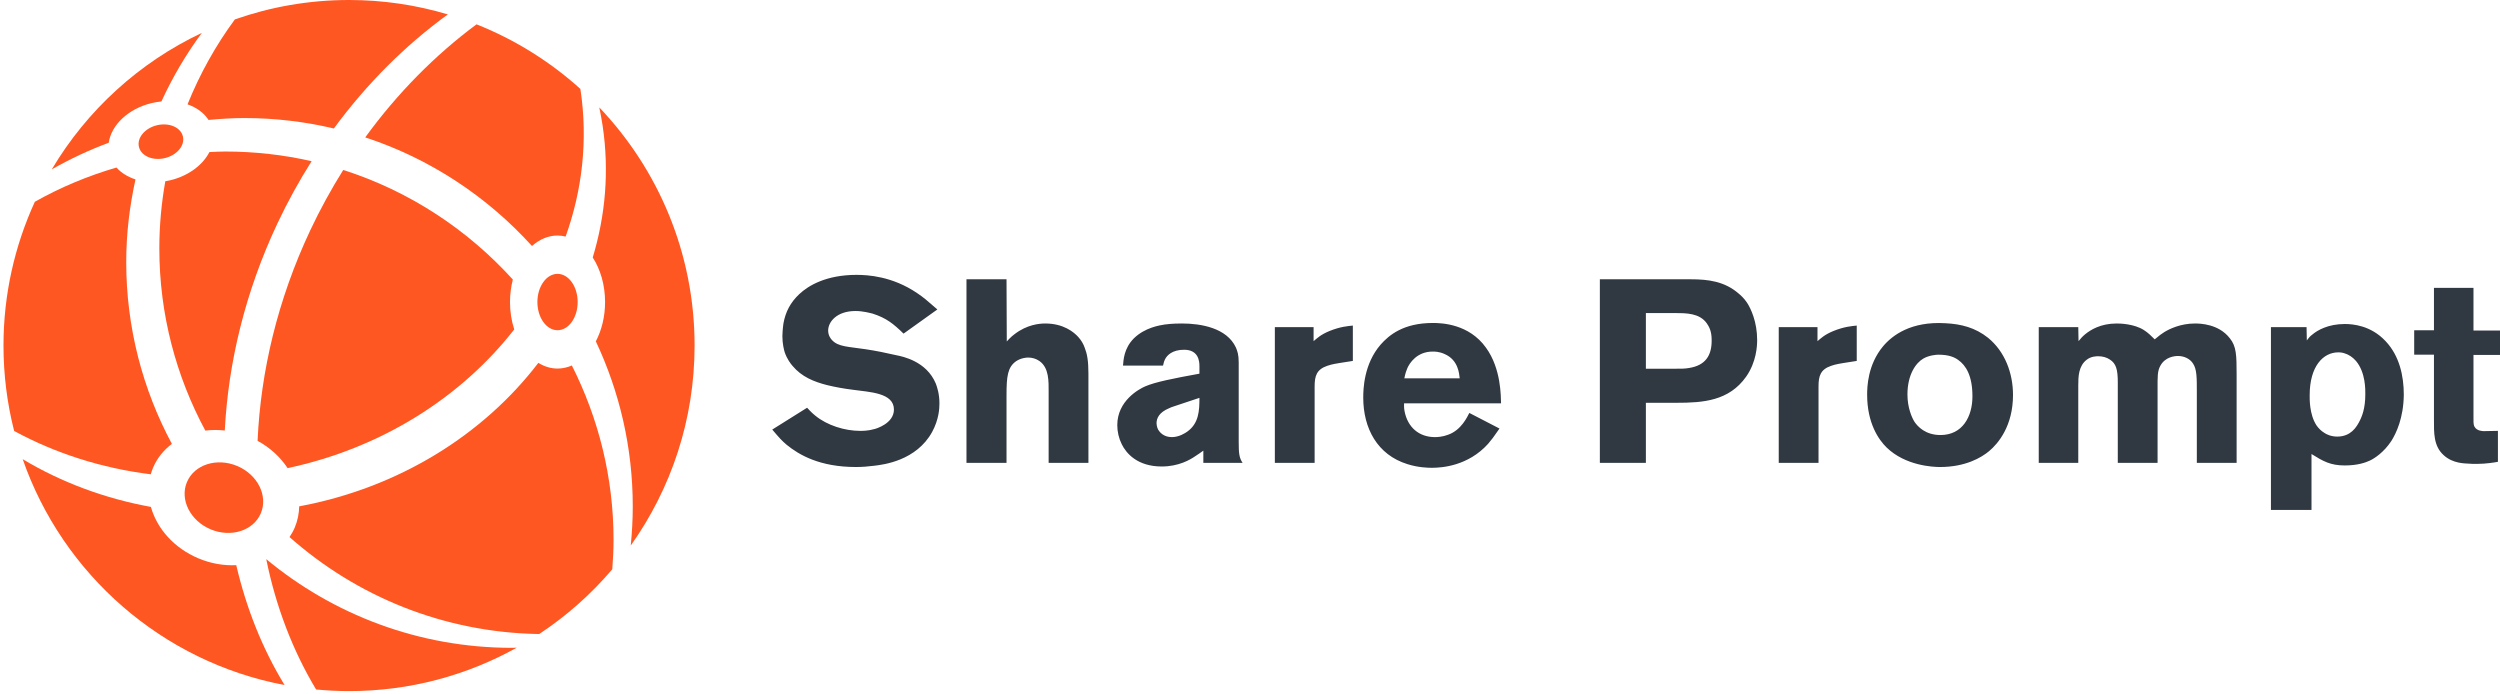
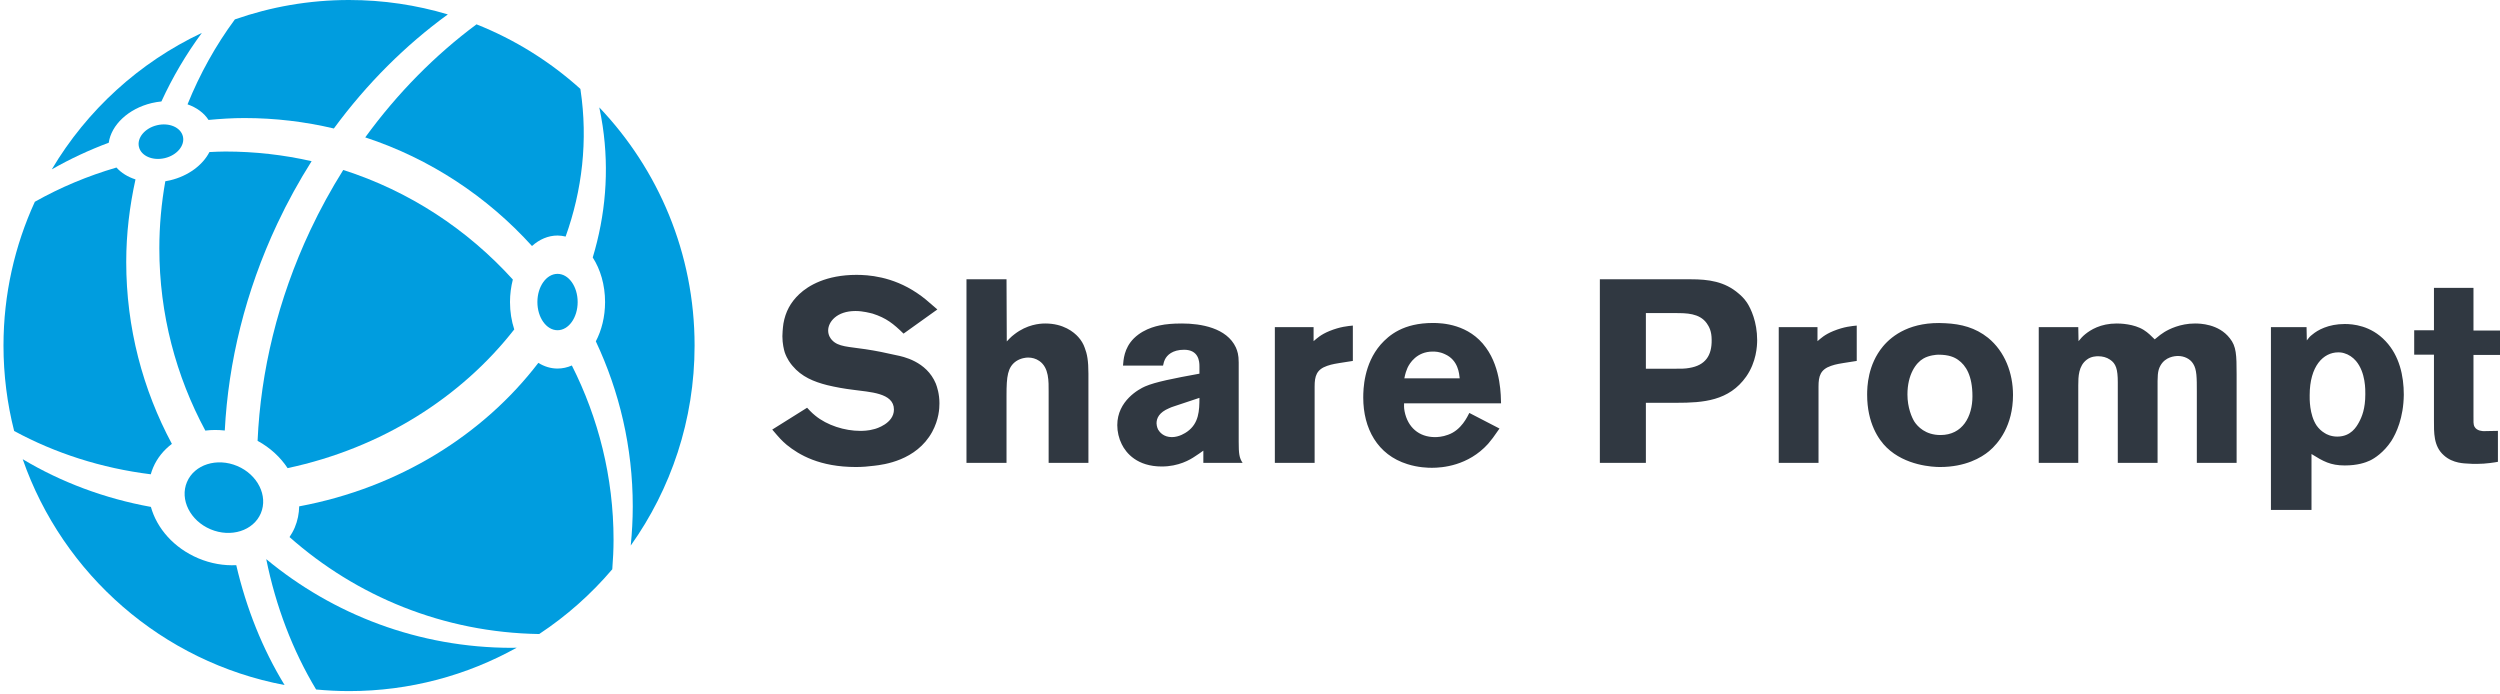
<svg xmlns="http://www.w3.org/2000/svg" width="573" height="159" viewBox="0 0 573 159" fill="none">
-   <path d="M83.712 31.488C98.567 36.36 111.671 45.056 121.933 56.386C123.624 54.872 125.628 53.984 127.786 53.984C128.42 53.984 129.038 54.076 129.64 54.222C133.439 43.619 134.789 32.196 133.054 20.582C133.044 20.51 133.024 20.442 133.014 20.37C126.081 14.121 118.038 9.083 109.216 5.578C99.795 12.571 91.138 21.284 83.712 31.488Z" fill="#FF5722" />
-   <path d="M47.795 27.49C50.511 27.235 53.251 27.057 56.035 27.057C63.09 27.057 69.944 27.895 76.521 29.45C84.123 19.104 92.999 10.308 102.643 3.302C95.47 1.161 87.87 0 79.999 0C70.828 0 62.027 1.577 53.835 4.445C49.434 10.404 45.797 16.949 42.983 23.916C45.059 24.64 46.754 25.875 47.795 27.49Z" fill="#FF5722" />
-   <path d="M38.995 41.325C38.624 41.413 38.255 41.485 37.888 41.545C37.006 46.542 36.52 51.675 36.52 56.926C36.52 72.048 40.365 86.252 47.061 98.694C48.505 98.507 50.004 98.507 51.52 98.674C52.326 83.054 56.218 66.871 63.571 51.241C65.926 46.231 68.562 41.469 71.422 36.944C65.058 35.495 58.434 34.729 51.628 34.729C50.409 34.729 49.207 34.799 48 34.852C46.483 37.814 43.192 40.326 38.995 41.325Z" fill="#FF5722" />
-   <path d="M78.671 38.956C75.927 43.343 73.386 47.95 71.111 52.79C63.629 68.696 59.742 85.168 59.038 101.041C61.94 102.619 64.277 104.802 65.918 107.293C87.547 102.686 105.762 91.007 117.865 75.502C117.244 73.587 116.891 71.468 116.891 69.23C116.891 67.417 117.131 65.684 117.543 64.073C107.13 52.575 93.795 43.79 78.671 38.956Z" fill="#FF5722" />
-   <path d="M35.086 107.189C36.023 104.972 37.531 103.145 39.398 101.739C32.737 89.317 28.932 75.135 28.932 60.053C28.932 53.544 29.71 47.226 31.056 41.122C29.287 40.552 27.779 39.618 26.691 38.396C20.114 40.318 13.84 42.947 7.987 46.245C3.387 56.282 0.8 67.437 0.8 79.201C0.8 85.961 1.652 92.52 3.245 98.782C12.662 103.889 23.28 107.311 34.556 108.707C34.701 108.196 34.875 107.69 35.086 107.189Z" fill="#FF5722" />
-   <path d="M127.786 84.472C126.22 84.472 124.733 84.003 123.389 83.169C110.851 99.55 91.541 111.778 68.574 116.056C68.538 117.701 68.222 119.342 67.557 120.915C67.228 121.691 66.816 122.409 66.359 123.093C81.644 136.641 101.63 144.985 123.584 145.32C129.85 141.182 135.489 136.177 140.335 130.477C140.507 128.248 140.626 126.002 140.626 123.727C140.626 109.339 137.14 95.791 131.07 83.768C130.033 84.222 128.93 84.472 127.786 84.472Z" fill="#FF5722" />
-   <path d="M61.024 128.154C63.222 138.981 67.075 149.091 72.451 158.031C74.938 158.264 77.453 158.4 80.001 158.4C93.952 158.4 107.05 154.781 118.435 148.449C118.074 148.453 117.721 148.483 117.362 148.483C95.939 148.481 76.322 140.833 61.024 128.154Z" fill="#FF5722" />
-   <path d="M45.446 127.961C39.856 125.6 35.951 121.099 34.585 116.183C23.948 114.257 13.993 110.508 5.205 105.249C14.408 131.674 37.208 151.721 65.226 157.01C60.177 148.754 56.466 139.465 54.15 129.536C51.321 129.674 48.337 129.183 45.446 127.961Z" fill="#FF5722" />
-   <path d="M34.779 23.621C35.523 23.444 36.263 23.328 36.993 23.256C39.555 17.686 42.656 12.418 46.266 7.538C31.913 14.306 19.928 25.254 11.872 38.819C16.024 36.44 20.393 34.406 24.928 32.709C25.484 28.682 29.387 24.905 34.779 23.621Z" fill="#FF5722" />
-   <path d="M159.2 79.201C159.2 58.035 150.88 38.823 137.354 24.614C137.651 26.008 137.912 27.418 138.126 28.846C139.671 39.2 138.762 49.404 135.856 59.012C137.605 61.716 138.682 65.294 138.682 69.23C138.682 72.602 137.89 75.709 136.564 78.234C141.97 89.716 145.029 102.523 145.029 116.058C145.029 119.093 144.86 122.086 144.563 125.045C153.766 112.103 159.2 96.291 159.2 79.201Z" fill="#FF5722" />
-   <path d="M48.253 121.31C52.928 123.286 58.091 121.643 59.784 117.639C61.477 113.635 59.058 108.786 54.383 106.81C49.707 104.833 44.544 106.476 42.852 110.48C41.159 114.485 43.577 119.333 48.253 121.31Z" fill="#FF5722" />
-   <path d="M127.786 75.687C130.334 75.687 132.4 72.796 132.4 69.228C132.4 65.661 130.334 62.769 127.786 62.769C125.237 62.769 123.171 65.661 123.171 69.228C123.171 72.796 125.237 75.687 127.786 75.687Z" fill="#FF5722" />
-   <path d="M37.782 36.238C40.565 35.575 42.419 33.35 41.923 31.27C41.428 29.189 38.769 28.041 35.986 28.704C33.203 29.368 31.349 31.592 31.845 33.673C32.341 35.753 34.999 36.902 37.782 36.238Z" fill="#FF5722" />
+   <path d="M83.712 31.488C98.567 36.36 111.671 45.056 121.933 56.386C123.624 54.872 125.628 53.984 127.786 53.984C128.42 53.984 129.038 54.076 129.64 54.222C133.439 43.619 134.789 32.196 133.054 20.582C133.044 20.51 133.024 20.442 133.014 20.37C126.081 14.121 118.038 9.083 109.216 5.578C99.795 12.571 91.138 21.284 83.712 31.488Z" fill="#009DDF" />
+   <path d="M47.795 27.49C50.511 27.235 53.251 27.057 56.035 27.057C63.09 27.057 69.944 27.895 76.521 29.45C84.123 19.104 92.999 10.308 102.643 3.302C95.47 1.161 87.87 0 79.999 0C70.828 0 62.027 1.577 53.835 4.445C49.434 10.404 45.797 16.949 42.983 23.916C45.059 24.64 46.754 25.875 47.795 27.49Z" fill="#009DDF" />
+   <path d="M38.995 41.325C38.624 41.413 38.255 41.485 37.888 41.545C37.006 46.542 36.52 51.675 36.52 56.926C36.52 72.048 40.365 86.252 47.061 98.694C48.505 98.507 50.004 98.507 51.52 98.674C52.326 83.054 56.218 66.871 63.571 51.241C65.926 46.231 68.562 41.469 71.422 36.944C65.058 35.495 58.434 34.729 51.628 34.729C50.409 34.729 49.207 34.799 48 34.852C46.483 37.814 43.192 40.326 38.995 41.325Z" fill="#009DDF" />
+   <path d="M78.671 38.956C75.927 43.343 73.386 47.95 71.111 52.79C63.629 68.696 59.742 85.168 59.038 101.041C61.94 102.619 64.277 104.802 65.918 107.293C87.547 102.686 105.762 91.007 117.865 75.502C117.244 73.587 116.891 71.468 116.891 69.23C116.891 67.417 117.131 65.684 117.543 64.073C107.13 52.575 93.795 43.79 78.671 38.956Z" fill="#009DDF" />
+   <path d="M35.086 107.189C36.023 104.972 37.531 103.145 39.398 101.739C32.737 89.317 28.932 75.135 28.932 60.053C28.932 53.544 29.71 47.226 31.056 41.122C29.287 40.552 27.779 39.618 26.691 38.396C20.114 40.318 13.84 42.947 7.987 46.245C3.387 56.282 0.8 67.437 0.8 79.201C0.8 85.961 1.652 92.52 3.245 98.782C12.662 103.889 23.28 107.311 34.556 108.707C34.701 108.196 34.875 107.69 35.086 107.189Z" fill="#009DDF" />
+   <path d="M127.786 84.472C126.22 84.472 124.733 84.003 123.389 83.169C110.851 99.55 91.541 111.778 68.574 116.056C68.538 117.701 68.222 119.342 67.557 120.915C67.228 121.691 66.816 122.409 66.359 123.093C81.644 136.641 101.63 144.985 123.584 145.32C129.85 141.182 135.489 136.177 140.335 130.477C140.507 128.248 140.626 126.002 140.626 123.727C140.626 109.339 137.14 95.791 131.07 83.768C130.033 84.222 128.93 84.472 127.786 84.472Z" fill="#009DDF" />
+   <path d="M61.024 128.154C63.222 138.981 67.075 149.091 72.451 158.031C74.938 158.264 77.453 158.4 80.001 158.4C93.952 158.4 107.05 154.781 118.435 148.449C118.074 148.453 117.721 148.483 117.362 148.483C95.939 148.481 76.322 140.833 61.024 128.154Z" fill="#009DDF" />
+   <path d="M45.446 127.961C39.856 125.6 35.951 121.099 34.585 116.183C23.948 114.257 13.993 110.508 5.205 105.249C14.408 131.674 37.208 151.721 65.226 157.01C60.177 148.754 56.466 139.465 54.15 129.536C51.321 129.674 48.337 129.183 45.446 127.961Z" fill="#009DDF" />
+   <path d="M34.779 23.621C35.523 23.444 36.263 23.328 36.993 23.256C39.555 17.686 42.656 12.418 46.266 7.538C31.913 14.306 19.928 25.254 11.872 38.819C16.024 36.44 20.393 34.406 24.928 32.709C25.484 28.682 29.387 24.905 34.779 23.621Z" fill="#009DDF" />
+   <path d="M159.2 79.201C159.2 58.035 150.88 38.823 137.354 24.614C137.651 26.008 137.912 27.418 138.126 28.846C139.671 39.2 138.762 49.404 135.856 59.012C137.605 61.716 138.682 65.294 138.682 69.23C138.682 72.602 137.89 75.709 136.564 78.234C141.97 89.716 145.029 102.523 145.029 116.058C145.029 119.093 144.86 122.086 144.563 125.045C153.766 112.103 159.2 96.291 159.2 79.201Z" fill="#009DDF" />
+   <path d="M48.253 121.31C52.928 123.286 58.091 121.643 59.784 117.639C61.477 113.635 59.058 108.786 54.383 106.81C49.707 104.833 44.544 106.476 42.852 110.48C41.159 114.485 43.577 119.333 48.253 121.31Z" fill="#009DDF" />
+   <path d="M127.786 75.687C130.334 75.687 132.4 72.796 132.4 69.228C132.4 65.661 130.334 62.769 127.786 62.769C125.237 62.769 123.171 65.661 123.171 69.228C123.171 72.796 125.237 75.687 127.786 75.687Z" fill="#009DDF" />
+   <path d="M37.782 36.238C40.565 35.575 42.419 33.35 41.923 31.27C41.428 29.189 38.769 28.041 35.986 28.704C33.203 29.368 31.349 31.592 31.845 33.673C32.341 35.753 34.999 36.902 37.782 36.238Z" fill="#009DDF" />
  <path d="M215.319 92.439C215.319 93.631 215.2 96.134 213.65 98.995C210.015 105.609 202.446 106.503 200.42 106.742C199.05 106.921 197.619 107.04 196.189 107.04C187.846 107.04 183.138 104.239 180.337 101.974C179.205 101.021 178.669 100.425 177 98.458L184.986 93.452C185.164 93.631 185.999 94.585 186.833 95.24C189.574 97.505 193.627 98.756 197.143 98.756C197.619 98.756 199.05 98.756 200.42 98.339C200.718 98.279 204.89 97.088 204.89 93.87C204.89 89.996 199.288 89.877 195.534 89.34C193.567 89.102 191.541 88.745 189.574 88.268C186.535 87.493 183.734 86.361 181.648 83.858C181.231 83.381 180.397 82.308 179.86 80.759C179.682 80.163 179.324 78.792 179.324 77.064C179.324 76.707 179.384 75.336 179.563 74.144C180.039 71.462 181.172 69.317 183.198 67.41C185.284 65.443 189.395 63 196.308 63C198.871 63 204.473 63.298 210.194 67.172C211.624 68.125 212.458 68.84 214.842 70.926L207.095 76.468C204.771 74.204 203.162 72.893 200.003 71.879C199.467 71.76 197.858 71.284 196.07 71.284C191.779 71.284 189.813 73.787 189.813 75.753C189.813 76.885 190.409 77.66 190.707 77.958C192.137 79.507 194.461 79.448 198.394 80.044C200.778 80.401 203.102 80.878 205.426 81.414C206.916 81.712 212.339 82.785 214.484 87.91C214.782 88.685 215.319 90.294 215.319 92.439ZM249.466 106.086H240.348V89.817C240.348 87.433 240.467 84.275 238.203 82.725C237.428 82.189 236.534 81.951 235.64 81.951C235.163 81.951 233.972 82.07 232.899 82.785C230.932 84.156 230.694 86.301 230.694 90.592V106.086H221.516V64.013H230.694L230.753 78.256C230.932 78.077 231.707 77.183 232.541 76.587C235.402 74.382 238.262 74.144 239.573 74.144C243.745 74.144 246.129 76.111 247.142 77.243C247.797 77.958 248.334 78.852 248.632 79.746C249.168 81.117 249.466 82.666 249.466 85.646V106.086ZM284.805 106.086H275.806V103.285C275.151 103.762 274.555 104.179 273.899 104.596C272.767 105.371 270.145 106.921 266.271 106.921C260.67 106.921 258.107 103.881 257.094 101.795C256.438 100.484 256.081 98.935 256.081 97.445C256.081 91.843 261.087 89.162 262.457 88.566C264.781 87.553 269.013 86.718 274.912 85.646V83.917C274.912 82.845 274.734 80.163 271.396 80.163C268.715 80.163 267.463 81.414 266.986 82.427C266.867 82.666 266.688 83.143 266.569 83.798H257.392C257.511 82.547 257.571 79.865 259.895 77.541C262.457 75.038 265.854 74.561 266.927 74.382C268.715 74.144 270.205 74.144 270.92 74.144C275.27 74.144 281.17 75.157 283.256 79.627C283.613 80.461 283.911 81.295 283.911 83.083V101.259C283.911 103.941 284.03 104.954 284.805 106.086ZM274.912 91.188L269.013 93.154C268.655 93.274 268.298 93.393 267.94 93.572C265.675 94.525 265.079 95.836 265.079 97.028C265.079 97.207 265.139 97.862 265.437 98.458C265.795 99.054 266.688 100.186 268.595 100.186C270.264 100.186 271.694 99.233 272.111 98.935C274.793 97.028 274.912 94.108 274.912 91.188ZM310.073 82.725L307.033 83.202C306.735 83.262 305.305 83.441 304.173 83.858C301.73 84.692 301.312 86.242 301.312 88.566V106.086H292.195V74.978H301.074V78.196C301.849 77.541 302.683 76.707 304.709 75.872C307.212 74.859 308.94 74.74 310.073 74.621V82.725ZM344.041 92.439H321.813C321.813 92.737 321.753 93.452 321.932 94.287C322.647 97.922 325.209 100.186 328.904 100.186C329.441 100.186 330.632 100.127 331.884 99.65C334.983 98.577 336.353 95.419 336.771 94.644L343.683 98.22C342.432 100.067 341.777 100.902 341.061 101.736C336.473 106.801 330.513 107.218 328.189 107.218C327.236 107.218 325.031 107.159 322.587 106.384C315.674 104.239 312.456 98.16 312.456 91.128C312.456 89.221 312.576 83.441 316.449 78.971C318.356 76.826 321.634 74.025 328.428 74.025C330.513 74.025 336.711 74.263 340.585 79.686C344.101 84.513 343.981 90.949 344.041 92.439ZM334.566 86.718C334.446 85.705 334.268 82.547 331.169 81.176C329.917 80.58 328.904 80.58 328.368 80.58C324.733 80.58 323.064 83.262 322.587 84.335C322.349 84.871 322.111 85.526 321.872 86.718H334.566ZM402.741 77.958C402.741 79.329 402.562 82.964 400.238 86.301C396.305 91.903 390.345 92.32 384.267 92.32H377.235V106.086H366.687V64.013H387.544C391.537 64.013 395.292 64.49 398.51 67.291C398.927 67.648 399.702 68.304 400.417 69.376C401.311 70.747 402.741 73.787 402.741 77.958ZM392.312 77.898C392.312 75.872 391.716 74.859 391.18 74.084C389.511 71.76 386.472 71.76 383.969 71.76H377.235V84.513H383.611C385.459 84.513 386.233 84.513 387.187 84.335C390.882 83.739 392.372 81.474 392.312 77.898ZM425.565 82.725L422.526 83.202C422.228 83.262 420.798 83.441 419.665 83.858C417.222 84.692 416.805 86.242 416.805 88.566V106.086H407.687V74.978H416.567V78.196C417.341 77.541 418.176 76.707 420.202 75.872C422.705 74.859 424.433 74.74 425.565 74.621V82.725ZM461.381 90.532C461.381 97.564 458.044 101.617 455.898 103.405C454.111 104.894 450.475 107.04 444.635 107.04C443.026 107.04 436.709 106.742 432.418 102.57C430.571 100.782 427.949 96.968 427.949 90.473C427.949 88.685 428.068 83.619 431.584 79.388C433.73 76.826 438.02 73.608 445.887 74.084C449.522 74.263 452.74 75.097 455.66 77.422C459.534 80.58 461.381 85.526 461.381 90.532ZM452.084 90.83C452.084 86.122 450.595 83.739 448.807 82.487C447.972 81.891 446.721 81.295 444.278 81.295C443.86 81.295 442.132 81.414 440.821 82.189C439.153 83.143 437.186 85.824 437.186 90.413C437.186 93.452 438.199 95.717 438.795 96.67C439.51 97.743 441.298 99.71 444.754 99.71C449.82 99.71 452.084 95.478 452.084 90.83ZM512.632 106.086H503.514V89.758C503.514 86.54 503.514 84.692 502.679 83.381C501.964 82.189 500.534 81.593 499.223 81.593C498.448 81.593 496.303 81.772 495.171 83.798C494.455 85.05 494.515 86.361 494.515 89.162V106.086H485.397V87.612C485.397 84.632 484.98 83.321 483.609 82.427C482.835 81.891 481.881 81.653 480.928 81.653C480.511 81.653 479.319 81.653 478.306 82.427C476.399 83.858 476.339 86.301 476.339 88.327V106.086H467.281V74.978H476.339L476.399 78.196C476.935 77.541 477.293 77.124 477.948 76.587C479.14 75.634 481.404 74.144 485.159 74.144C485.874 74.144 489.092 74.204 491.357 75.634C492.31 76.23 493.085 77.004 493.86 77.779C494.992 76.826 495.409 76.528 496.065 76.111C497.137 75.455 499.7 74.144 503.097 74.144C504.169 74.144 508.52 74.204 511.082 77.541C512.572 79.388 512.632 81.355 512.632 85.824V106.086ZM550.95 90.473C550.891 95.776 549.222 99.293 548.09 101.08C546.362 103.702 544.216 105.073 543.203 105.55C542.19 106.027 540.343 106.682 537.423 106.682C534.145 106.682 532.476 105.729 529.795 104.06V116.873H520.498V74.978H528.662L528.722 78.018C529.199 77.422 529.377 77.124 530.033 76.647C531.165 75.694 533.609 74.263 537.423 74.263C539.21 74.263 543.382 74.561 546.779 78.196C549.937 81.534 550.95 86.122 550.95 90.473ZM542.13 90.353C542.13 89.46 542.25 85.407 539.985 82.725C539.27 81.891 538.316 81.236 537.244 80.938C536.648 80.759 536.171 80.759 535.933 80.759C532.536 80.759 529.377 83.858 529.377 90.592C529.377 91.247 529.258 95.002 530.986 97.564C531.463 98.22 532.059 98.816 532.774 99.233C533.191 99.531 534.264 100.067 535.694 100.067C538.853 100.067 540.104 97.803 540.641 96.849C541.356 95.538 542.13 93.691 542.13 90.353ZM573 81.355H566.921V95.3C566.921 96.551 566.862 97.266 567.16 97.803C567.696 98.816 569.126 98.816 569.305 98.816C570.378 98.816 571.451 98.756 572.523 98.756V105.848C571.927 105.967 569.782 106.325 567.696 106.325C567.041 106.325 566.385 106.325 565.789 106.265C564.955 106.205 562.214 106.265 560.128 104.358C557.744 102.272 557.863 99.114 557.863 96.253V81.295H553.334V75.694H557.863V65.98H566.921V75.753H573V81.355Z" fill="#303841" />
</svg>
